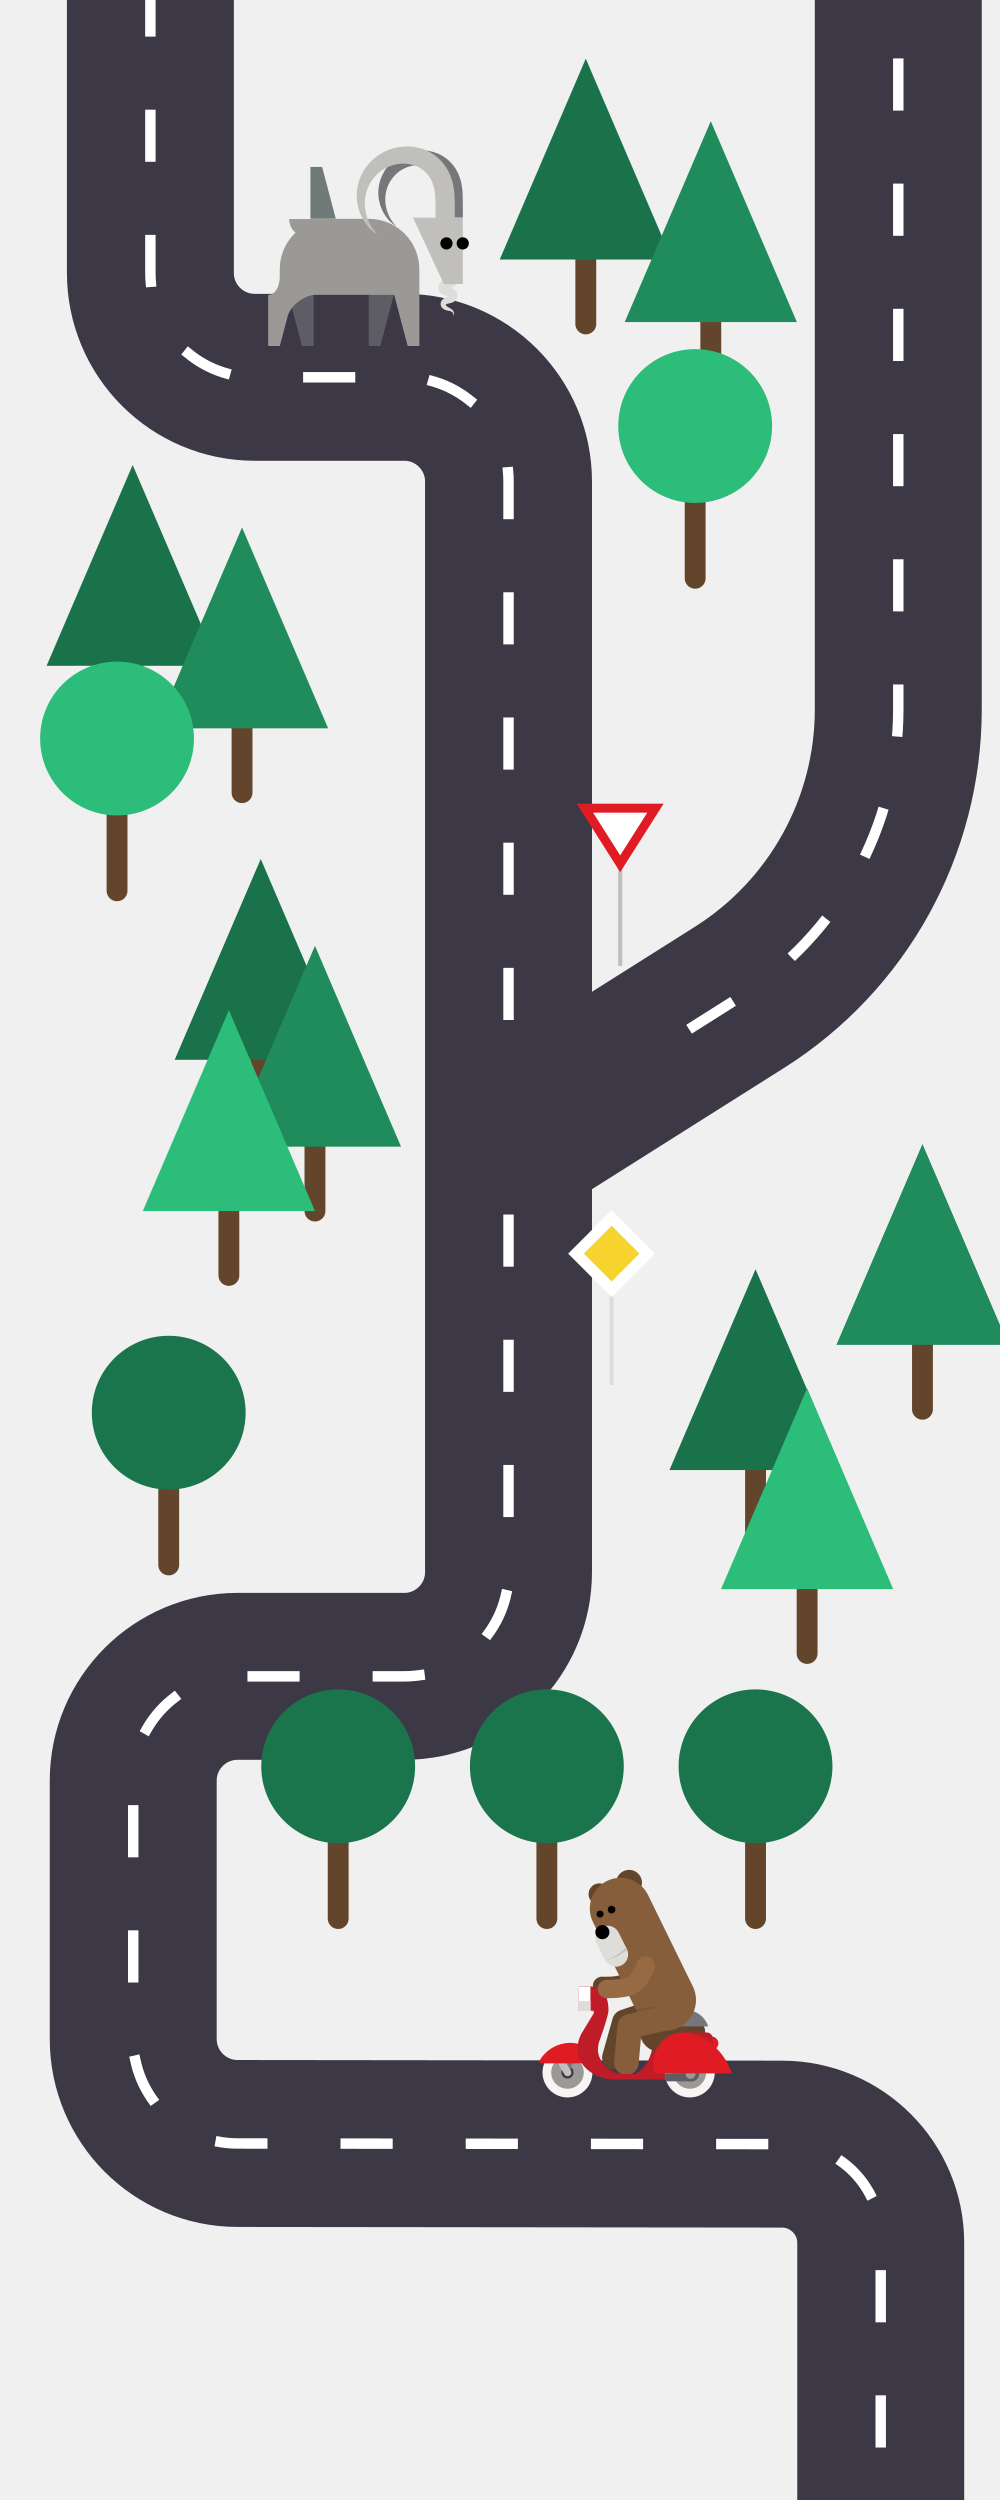
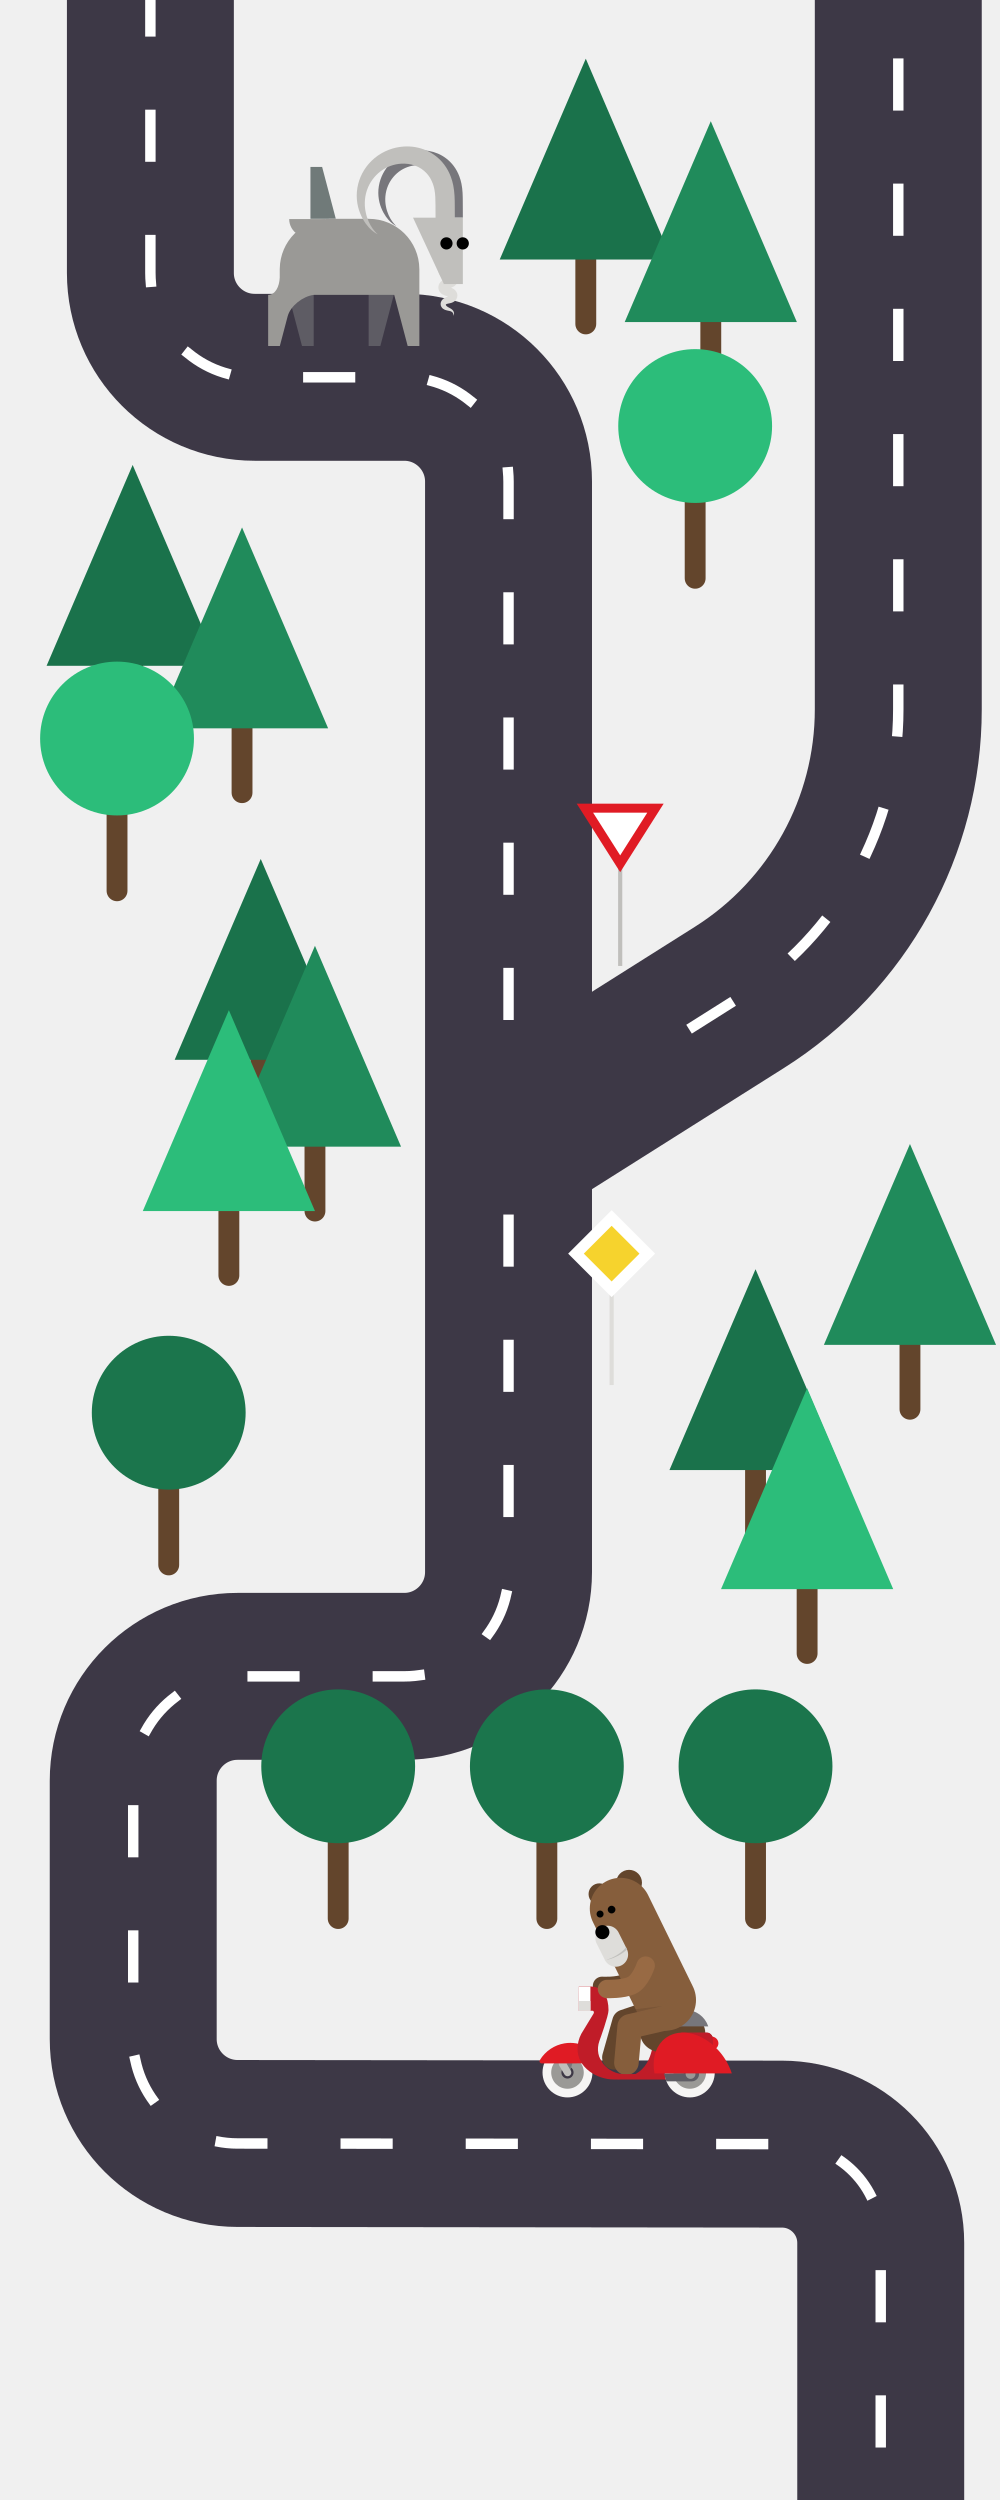
<svg xmlns="http://www.w3.org/2000/svg" xmlns:xlink="http://www.w3.org/1999/xlink" width="640" height="1600">
  <defs>
    <linearGradient id="a">
      <stop style="stop-color:#eeeeec;stop-opacity:1" offset="0" />
      <stop style="stop-color:#fff;stop-opacity:1" offset="1" />
    </linearGradient>
    <linearGradient id="b">
      <stop style="stop-color:#f57900;stop-opacity:1" offset="0" />
      <stop style="stop-color:#204a87;stop-opacity:1" offset="1" />
    </linearGradient>
  </defs>
  <g style="stroke-width:1.091">
    <path style="fill:none;stroke:#63452c;stroke-width:21.815;stroke-linecap:round;stroke-linejoin:miter;stroke-miterlimit:4;stroke-dasharray:none;stroke-opacity:1" d="M159.305 392.456v-77.297" transform="matrix(.61218 0 0 .61218 69.359 479.233)" />
  </g>
  <path style="fill:#1a724b;fill-opacity:1;stroke:none;stroke-width:1px;stroke-linecap:butt;stroke-linejoin:miter;stroke-opacity:1" d="M304.117-174.224 221.605 18.303H386.63z" transform="translate(-36.19 666.069) scale(.66774)" />
  <path style="fill:none;stroke:#3d3846;stroke-width:160;stroke-linecap:square;stroke-linejoin:round;stroke-miterlimit:4;stroke-dasharray:none;stroke-opacity:1" d="M102.416-1167.375v321.533a100 100 45 0 0 100 100H345.68a100 100 45 0 1 100 100V399.245a100 100 135 0 1-100 100H185.963a100 100 135 0 0-100 100v247.592a100.119 100.119 45.034 0 0 100 100.12l521.828.62a94.738 94.738 45.034 0 1 94.625 94.737v190.048" transform="translate(27.86 739.504) scale(.66774)" />
  <path style="fill:none;stroke:#fff;stroke-width:10;stroke-linecap:square;stroke-linejoin:round;stroke-miterlimit:4;stroke-dasharray:40,80;stroke-dashoffset:0;stroke-opacity:1" d="M445.681-134.823v-511.02a100 100 45 0 0-100-100H202.416a100 100 45 0 1-100-100V-1167.374M445.68 61.57v337.676a100 100 135 0 1-100 100H185.963a100 100 135 0 0-100 100v247.592a100.119 100.119 45.034 0 0 100 100.12l526.705.625a89.855 89.855 45.034 0 1 89.748 89.855v274.925" transform="translate(27.86 739.504) scale(.66774)" />
  <g transform="translate(244.77 965.81) scale(.66774)">
    <path style="fill:none;stroke:#63452c;stroke-width:20;stroke-linecap:round;stroke-linejoin:miter;stroke-miterlimit:4;stroke-dasharray:none;stroke-opacity:1" d="M157.574 392.456V272.495" />
    <circle style="font-variation-settings:normal;opacity:1;vector-effect:none;fill:#1b754c;fill-opacity:1;stroke:none;stroke-width:160;stroke-linecap:square;stroke-linejoin:round;stroke-miterlimit:4;stroke-dasharray:none;stroke-dashoffset:0;stroke-opacity:1;-inkscape-stroke:none;stop-color:#000;stop-opacity:1" cx="157.574" cy="246.53" r="73.723" />
  </g>
  <g transform="translate(378.319 965.81) scale(.66774)">
    <path style="fill:none;stroke:#63452c;stroke-width:20;stroke-linecap:round;stroke-linejoin:miter;stroke-miterlimit:4;stroke-dasharray:none;stroke-opacity:1" d="M157.574 392.456V272.495" />
    <circle style="font-variation-settings:normal;opacity:1;vector-effect:none;fill:#1b754c;fill-opacity:1;stroke:none;stroke-width:160;stroke-linecap:square;stroke-linejoin:round;stroke-miterlimit:4;stroke-dasharray:none;stroke-dashoffset:0;stroke-opacity:1;-inkscape-stroke:none;stop-color:#000;stop-opacity:1" cx="157.574" cy="246.53" r="73.723" />
  </g>
  <g transform="matrix(-.41934 0 0 .41934 702.502 1098.89)">
    <circle style="opacity:1;vector-effect:none;fill:#63452c;fill-opacity:1;stroke:none;stroke-width:31.233;stroke-linecap:round;stroke-linejoin:round;stroke-miterlimit:4;stroke-dasharray:none;stroke-dashoffset:0;stroke-opacity:1;marker:none;marker-start:none;marker-mid:none;marker-end:none;paint-order:normal" cx="760.59" cy="270.262" r="16.398" />
    <g transform="translate(-2284.074 -1604.387) scale(7.08287)" id="c">
      <circle style="opacity:1;vector-effect:none;fill:#f6f5f4;fill-opacity:1;stroke:none;stroke-width:5.292;stroke-linecap:round;stroke-linejoin:round;stroke-miterlimit:4;stroke-dasharray:none;stroke-dashoffset:0;stroke-opacity:1;marker:none;marker-start:none;marker-mid:none;marker-end:none;paint-order:normal" cx="436.72" cy="303.109" r="5.379" />
      <circle r="3.508" cy="303.109" cx="436.72" style="opacity:1;vector-effect:none;fill:#9a9996;fill-opacity:1;stroke:none;stroke-width:3.451;stroke-linecap:round;stroke-linejoin:round;stroke-miterlimit:4;stroke-dasharray:none;stroke-dashoffset:0;stroke-opacity:1;marker:none;marker-start:none;marker-mid:none;marker-end:none;paint-order:normal" />
      <circle style="opacity:1;vector-effect:none;fill:#3d3846;fill-opacity:1;stroke:none;stroke-width:1.288;stroke-linecap:round;stroke-linejoin:round;stroke-miterlimit:4;stroke-dasharray:none;stroke-dashoffset:0;stroke-opacity:1;marker:none;marker-start:none;marker-mid:none;marker-end:none;paint-order:normal" cx="436.72" cy="303.109" r="1.31" />
    </g>
    <path d="m801.54 513.675 7.95 28.821" style="fill:#9a9996;stroke:#77767b;stroke-width:7.496;stroke-linecap:round;stroke-linejoin:miter;stroke-miterlimit:4;stroke-dasharray:none;stroke-opacity:1" />
    <path d="m816.9 529.13-7.926 13.468" style="fill:#9a9996;stroke:#c0bfbc;stroke-width:11.244;stroke-linecap:round;stroke-linejoin:miter;stroke-miterlimit:4;stroke-dasharray:none;stroke-opacity:1" />
    <path d="M813.57 498.034c-23.928-3.877-47.532 8.562-57.86 30.493l92.166.176c2.942.17 4.99-2.397 3.358-5.223a54.348 54.348 0 0 0-37.664-25.443z" style="opacity:1;vector-effect:none;fill:#e01b24;fill-opacity:1;stroke:none;stroke-width:37.48;stroke-linecap:round;stroke-linejoin:round;stroke-miterlimit:4;stroke-dasharray:none;stroke-dashoffset:0;stroke-opacity:1;marker:none;marker-start:none;marker-mid:none;marker-end:none;paint-order:normal" />
    <path d="M679.629 505.061c5.475 26.176 17.308 36.128 29.152 41.41l-45.716.663-2.32-35.447z" style="fill:#c01c28;fill-opacity:1;stroke:none;stroke-width:1.874px;stroke-linecap:butt;stroke-linejoin:miter;stroke-opacity:1" />
    <path d="M633.3 452.04c-19.064 0-34.41 13.374-34.41 29.985h-2.247a9.378 9.378 0 0 0-9.4 9.4v6.968c0 5.208 4.192 9.4 9.4 9.4h15.87c.871 0 1.698-.154 2.497-.374 5.296 2.895 11.55 4.59 18.29 4.59h30.551c19.064 0 34.413-13.373 34.413-29.984 0-16.611-15.35-29.984-34.413-29.984z" style="opacity:1;vector-effect:none;fill:#63452c;fill-opacity:1;stroke:none;stroke-width:34.433;stroke-linecap:round;stroke-linejoin:round;stroke-miterlimit:4;stroke-dasharray:none;stroke-dashoffset:0;stroke-opacity:1;marker:none;marker-start:none;marker-mid:none;marker-end:none;paint-order:normal" />
    <path style="color:#bebebe;display:inline;overflow:visible;visibility:visible;opacity:.515;fill:none;stroke:none;stroke-width:5.622;marker:none;enable-background:accumulate" d="M574.594 382.115h239.873v239.873H574.594z" />
    <ellipse ry="10.397" rx="10.776" cy="498.044" cx="589.586" style="opacity:1;vector-effect:none;fill:#e01b24;fill-opacity:1;stroke:none;stroke-width:30.247;stroke-linecap:round;stroke-linejoin:round;stroke-miterlimit:4;stroke-dasharray:none;stroke-dashoffset:0;stroke-opacity:1;marker:none;marker-start:none;marker-mid:none;marker-end:none;paint-order:normal" />
    <path style="fill:none;stroke:#63452c;stroke-width:37.48;stroke-linecap:round;stroke-linejoin:round;stroke-miterlimit:4;stroke-dasharray:none;stroke-opacity:1" d="m737.553 519.543-15.38-54.384-59.969-20.146" />
    <circle r="19.677" cy="252.927" cx="715.145" style="opacity:1;vector-effect:none;fill:#63452c;fill-opacity:1;stroke:none;stroke-width:37.48;stroke-linecap:round;stroke-linejoin:round;stroke-miterlimit:4;stroke-dasharray:none;stroke-dashoffset:0;stroke-opacity:1;marker:none;marker-start:none;marker-mid:none;marker-end:none;paint-order:normal" />
    <path d="M629.409 446.887c-16.402 0-30.222 10.577-35.105 25.3h125.024c-4.882-14.723-18.702-25.3-35.104-25.3z" style="opacity:1;vector-effect:none;fill:#77767b;fill-opacity:1;stroke:none;stroke-width:37.48;stroke-linecap:round;stroke-linejoin:round;stroke-miterlimit:4;stroke-dasharray:none;stroke-dashoffset:0;stroke-opacity:1;marker:none;marker-start:none;marker-mid:none;marker-end:none;paint-order:normal" />
    <path style="opacity:1;vector-effect:none;fill:none;fill-opacity:1;stroke:#63452c;stroke-width:28.11;stroke-linecap:round;stroke-linejoin:round;stroke-miterlimit:4;stroke-dasharray:none;stroke-dashoffset:0;stroke-opacity:1" d="M702.027 373.332s3.975 26.223 17.562 32.313c13.586 6.09 36.817 4.685 36.817 4.685" />
    <path d="m728.263 292.282-68.401 139.613" style="fill:none;stroke:#865e3c;stroke-width:93.701;stroke-linecap:round;stroke-linejoin:miter;stroke-miterlimit:4;stroke-dasharray:none;stroke-opacity:1" />
    <path d="m747.94 337.258-12.57 25.128" style="fill:#deddda;stroke:#deddda;stroke-width:37.48;stroke-linecap:round;stroke-linejoin:miter;stroke-miterlimit:4;stroke-dasharray:none;stroke-opacity:1" />
    <path d="m719.224 527.564-5.016-55.378-64.653-14.992" style="fill:none;stroke:#865e3c;stroke-width:37.48;stroke-linecap:round;stroke-linejoin:round;stroke-miterlimit:4;stroke-dasharray:none;stroke-opacity:1" />
    <circle r="5.856" cy="293.921" cx="741.85" style="opacity:1;vector-effect:none;fill:#000;fill-opacity:1;stroke:none;stroke-width:31.233;stroke-linecap:round;stroke-linejoin:round;stroke-miterlimit:4;stroke-dasharray:none;stroke-dashoffset:0;stroke-opacity:1;marker:none;marker-start:none;marker-mid:none;marker-end:none;paint-order:normal" />
    <circle style="opacity:1;vector-effect:none;fill:#000;fill-opacity:1;stroke:none;stroke-width:28.735;stroke-linecap:round;stroke-linejoin:round;stroke-miterlimit:4;stroke-dasharray:none;stroke-dashoffset:0;stroke-opacity:1;marker:none;marker-start:none;marker-mid:none;marker-end:none;paint-order:normal" cx="759.418" cy="300.715" r="5.388" />
    <circle r="10.776" cy="328.356" cx="755.905" style="opacity:1;vector-effect:none;fill:#000;fill-opacity:1;stroke:none;stroke-width:57.47;stroke-linecap:round;stroke-linejoin:round;stroke-miterlimit:4;stroke-dasharray:none;stroke-dashoffset:0;stroke-opacity:1;marker:none;marker-start:none;marker-mid:none;marker-end:none;paint-order:normal" />
    <path d="M774.313 411.281c-20.053 0-27.778 16.256-27.778 36.31 0 8.604 12.695 43.415 13.847 46.607 9.685 26.825-12.857 50.859-38.316 50.859-25.362 0-41.705-1.312-67.05-2.185-5.205-.18-10.337 5.1-10.337 8.817 0 3.717 5.072 1.556 10.28 1.556h70.054c3.878.275 8.205 0 13.323 0 25.41 0 55.517-17.773 55.517-46.624 0-8.037-1.99-15.965-5.786-23.165l-18.7-30.774c-1.54-2.91.487-4.452 1.646-4.452l20.967.172-.165-37.15s-14.417.043-17.501.029z" style="opacity:1;vector-effect:none;fill:#c01c28;fill-opacity:1;stroke:none;stroke-width:37.48;stroke-linecap:round;stroke-linejoin:round;stroke-miterlimit:4;stroke-dasharray:none;stroke-dashoffset:0;stroke-opacity:1;marker:none;marker-start:none;marker-mid:none;marker-end:none;paint-order:normal" />
    <use height="100%" width="100%" transform="translate(-186.677)" xlink:href="#c" />
    <path style="fill:#5e5c64;fill-opacity:1;stroke:none;stroke-width:1.702px;stroke-linecap:butt;stroke-linejoin:miter;stroke-opacity:1" d="M619.462 533.936c-6.121 0-11.083 4.962-11.083 11.082.001 6.12 4.963 11.08 11.083 11.08l.787.012 37.798-.075c1.722-3.63 2.892-8.704 3.835-12.223 0 0-18.157-.015-31.441-.176a11.081 11.081 0 0 0-10.98-9.7z" />
    <rect style="opacity:1;vector-effect:none;fill:#c01c28;fill-opacity:1;stroke:none;stroke-width:16.956;stroke-linecap:round;stroke-linejoin:round;stroke-miterlimit:4;stroke-dasharray:none;stroke-dashoffset:0;stroke-opacity:1;marker:none;marker-start:none;marker-mid:none;marker-end:none;paint-order:normal" width="54.993" height="29.153" x="587.201" y="481.541" rx="9.069" ry="10.932" />
    <circle style="opacity:1;vector-effect:none;fill:#9a9996;fill-opacity:1;stroke:none;stroke-width:7.35;stroke-linecap:round;stroke-linejoin:round;stroke-miterlimit:4;stroke-dasharray:none;stroke-dashoffset:0;stroke-opacity:1;marker:none;marker-start:none;marker-mid:none;marker-end:none;paint-order:normal" cx="621.335" cy="544.809" r="7.471" />
    <path d="M630.328 481.714a54.512 73.475 35.72 0 0-52.37 27.997 54.512 73.475 35.72 0 0-19.542 34.156h117.982a54.512 73.475 35.72 0 0-11.892-49.452 54.512 73.475 35.72 0 0-34.178-12.701z" style="opacity:1;vector-effect:none;fill:#e01b24;fill-opacity:1;stroke:none;stroke-width:35.148;stroke-linecap:round;stroke-linejoin:round;stroke-miterlimit:4;stroke-dasharray:none;stroke-dashoffset:0;stroke-opacity:1;marker:none;marker-start:none;marker-mid:none;marker-end:none;paint-order:normal" />
    <rect ry="0" rx="0" y="411.281" x="774.176" height="37.012" width="17.803" style="opacity:1;vector-effect:none;fill:#fff;fill-opacity:1;stroke:none;stroke-width:37.48;stroke-linecap:round;stroke-linejoin:round;stroke-miterlimit:4;stroke-dasharray:none;stroke-dashoffset:0;stroke-opacity:1;marker:none;marker-start:none;marker-mid:none;marker-end:none;paint-order:normal" />
    <rect style="opacity:1;vector-effect:none;fill:#deddda;fill-opacity:1;stroke:none;stroke-width:23.78;stroke-linecap:round;stroke-linejoin:round;stroke-miterlimit:4;stroke-dasharray:none;stroke-dashoffset:0;stroke-opacity:1;marker:none;marker-start:none;marker-mid:none;marker-end:none;paint-order:normal" width="17.803" height="14.899" x="774.176" y="433.394" rx="0" ry="0" />
    <path d="M689.846 379.423s7.95 24.235 21.537 30.325 37.48 5.348 37.48 5.348" style="opacity:1;vector-effect:none;fill:none;fill-opacity:1;stroke:#986a44;stroke-width:28.11;stroke-linecap:round;stroke-linejoin:round;stroke-miterlimit:4;stroke-dasharray:none;stroke-dashoffset:0;stroke-opacity:1" />
    <path d="M718.325 354.571c5.477 6.725 25.192 16.671 31.369 15.49-8.063-.866-25.128-11.175-29.8-18.649z" style="fill:#c0bfbc;fill-opacity:1;stroke:none;stroke-width:1.874px;stroke-linecap:butt;stroke-linejoin:miter;stroke-opacity:1" />
    <path d="m703.495 450.47-39.39-9.335L706 445.917z" style="fill:#63452c;fill-opacity:.346;stroke:none;stroke-width:1.288px;stroke-linecap:butt;stroke-linejoin:miter;stroke-opacity:1" />
  </g>
  <g style="stroke-width:1.091">
    <path style="fill:none;stroke:#63452c;stroke-width:21.815;stroke-linecap:round;stroke-linejoin:miter;stroke-miterlimit:4;stroke-dasharray:none;stroke-opacity:1" d="M159.305 392.456v-77.297" transform="matrix(.61218 0 0 .61218 -12.62 227.065)" />
  </g>
  <path style="fill:#1a724b;fill-opacity:1;stroke:none;stroke-width:1px;stroke-linecap:butt;stroke-linejoin:miter;stroke-opacity:1" d="M304.117-174.224 221.605 18.303H386.63z" transform="translate(-118.168 413.9) scale(.66774)" />
  <path style="font-variation-settings:normal;opacity:1;vector-effect:none;fill:none;fill-opacity:1;stroke:#3d3846;stroke-width:160;stroke-linecap:square;stroke-linejoin:round;stroke-miterlimit:4;stroke-dasharray:none;stroke-dashoffset:0;stroke-opacity:1;-inkscape-stroke:none;stop-color:#000;stop-opacity:1" d="m502.416-47.638 164.618-103.916a326.49 326.49 118.869 0 0 152.21-276.084v-739.737" transform="translate(27.86 739.504) scale(.66774)" />
  <g transform="translate(2.764 739.504) scale(.66774)">
    <path style="fill:none;stroke:#63452c;stroke-width:20;stroke-linecap:round;stroke-linejoin:miter;stroke-miterlimit:4;stroke-dasharray:none;stroke-opacity:1" d="M157.574 392.456V272.495" />
    <circle style="font-variation-settings:normal;opacity:1;vector-effect:none;fill:#1b754c;fill-opacity:1;stroke:none;stroke-width:160;stroke-linecap:square;stroke-linejoin:round;stroke-miterlimit:4;stroke-dasharray:none;stroke-dashoffset:0;stroke-opacity:1;-inkscape-stroke:none;stop-color:#000;stop-opacity:1" cx="157.574" cy="246.53" r="73.723" />
  </g>
  <g style="stroke-width:1.091">
    <path style="fill:none;stroke:#63452c;stroke-width:21.815;stroke-linecap:round;stroke-linejoin:miter;stroke-miterlimit:4;stroke-dasharray:none;stroke-opacity:1" d="M159.305 392.456v-77.297" transform="matrix(.61218 0 0 .61218 104.052 534.82)" />
  </g>
  <path style="fill:#208b5b;fill-opacity:1;stroke:none;stroke-width:1px;stroke-linecap:butt;stroke-linejoin:miter;stroke-opacity:1" d="M304.117-174.224 221.605 18.303H386.63z" transform="translate(-1.496 721.655) scale(.66774)" />
  <g style="stroke-width:1.091">
    <path style="fill:none;stroke:#63452c;stroke-width:21.815;stroke-linecap:round;stroke-linejoin:miter;stroke-miterlimit:4;stroke-dasharray:none;stroke-opacity:1" d="M159.305 392.456v-77.297" transform="matrix(.61218 0 0 .61218 48.956 576.018)" />
  </g>
  <path style="fill:#2cbd7a;fill-opacity:1;stroke:none;stroke-width:1px;stroke-linecap:butt;stroke-linejoin:miter;stroke-opacity:1" d="M243.645-112.527 161.133 80.001h165.023z" transform="translate(-16.212 721.655) scale(.66774)" />
  <path style="fill:#77767b;stroke:#c0bfbc;stroke-width:4;stroke-linecap:butt;stroke-linejoin:miter;stroke-miterlimit:4;stroke-dasharray:none;stroke-opacity:1" d="M552.701-181.649v-105.989" transform="translate(27.86 739.504) scale(.66774)" />
  <path style="fill:#77767b;stroke:#deddda;stroke-width:4;stroke-linecap:butt;stroke-linejoin:miter;stroke-miterlimit:4;stroke-dasharray:none;stroke-opacity:1" d="M544.496 220.043v-98.955" transform="translate(27.86 739.504) scale(.66774)" />
  <path style="font-variation-settings:normal;opacity:1;fill:#fff;fill-opacity:1;stroke:none;stroke-width:4;stroke-linecap:round;stroke-linejoin:round;stroke-miterlimit:4;stroke-dasharray:none;stroke-dashoffset:0;stroke-opacity:1;stop-color:#000;stop-opacity:1" transform="rotate(-135 167.087 363.982) scale(.66774)" d="M-481.009 289.025h58.926v58.926h-58.926z" />
  <path style="font-variation-settings:normal;opacity:1;fill:#f6d32d;fill-opacity:1;stroke:none;stroke-width:4;stroke-linecap:round;stroke-linejoin:round;stroke-miterlimit:4;stroke-dasharray:none;stroke-dashoffset:0;stroke-opacity:1;stop-color:#000;stop-opacity:1" transform="rotate(-135 167.087 363.982) scale(.66774)" d="M-470.403 299.631h37.713v37.713h-37.713z" />
  <path style="opacity:1;fill:#e01b24;stroke-width:4;stroke-linecap:round;stroke-linejoin:round;stop-color:#000;stop-opacity:1" d="m552.701-271.531-41.667-65.667h83.334z" transform="translate(27.86 739.504) scale(.66774)" />
  <path style="opacity:1;fill:#fff;stroke-width:4;stroke-linecap:round;stroke-linejoin:round;stop-color:#000;stop-opacity:1" d="m564.313-256.492 25.972 40.931 25.973-40.931z" transform="translate(2.764 691.375) scale(.66774)" />
  <path style="font-variation-settings:normal;opacity:1;vector-effect:none;fill:none;fill-opacity:1;stroke:#fff;stroke-width:10;stroke-linecap:square;stroke-linejoin:round;stroke-miterlimit:4;stroke-dasharray:40,80;stroke-dashoffset:0;stroke-opacity:1;-inkscape-stroke:none;stop-color:#000;stop-opacity:1" d="m622.912-123.702 44.122-27.852a326.49 326.49 118.869 0 0 152.21-276.084v-739.737" transform="translate(27.86 739.504) scale(.66774)" />
  <g style="stroke-width:1.091">
    <path style="fill:none;stroke:#63452c;stroke-width:21.815;stroke-linecap:round;stroke-linejoin:miter;stroke-miterlimit:4;stroke-dasharray:none;stroke-opacity:1" d="M159.305 392.456v-77.297" transform="matrix(.61218 0 0 .61218 386.014 741.792)" />
  </g>
  <path style="fill:#1a724b;fill-opacity:1;stroke:none;stroke-width:1px;stroke-linecap:butt;stroke-linejoin:miter;stroke-opacity:1" d="M304.117-174.224 221.605 18.303H386.63z" transform="translate(280.466 928.627) scale(.66774)" />
  <g transform="translate(111.222 965.81) scale(.66774)">
    <path style="fill:none;stroke:#63452c;stroke-width:20;stroke-linecap:round;stroke-linejoin:miter;stroke-miterlimit:4;stroke-dasharray:none;stroke-opacity:1" d="M157.574 392.456V272.495" />
    <circle style="font-variation-settings:normal;opacity:1;vector-effect:none;fill:#1b754c;fill-opacity:1;stroke:none;stroke-width:160;stroke-linecap:square;stroke-linejoin:round;stroke-miterlimit:4;stroke-dasharray:none;stroke-dashoffset:0;stroke-opacity:1;-inkscape-stroke:none;stop-color:#000;stop-opacity:1" cx="157.574" cy="246.53" r="73.723" />
  </g>
  <g style="stroke-width:1.091">
-     <path style="fill:none;stroke:#63452c;stroke-width:21.815;stroke-linecap:round;stroke-linejoin:miter;stroke-miterlimit:4;stroke-dasharray:none;stroke-opacity:1" d="M159.305 392.456v-77.297" transform="matrix(.61218 0 0 .61218 492.853 661.663)" />
-   </g>
-   <path style="fill:#208b5b;fill-opacity:1;stroke:none;stroke-width:1px;stroke-linecap:butt;stroke-linejoin:miter;stroke-opacity:1" d="M304.117-174.224 221.605 18.303H386.63z" transform="translate(387.305 848.498) scale(.66774)" />
-   <g style="stroke-width:1.091">
    <path style="fill:none;stroke:#63452c;stroke-width:21.815;stroke-linecap:round;stroke-linejoin:miter;stroke-miterlimit:4;stroke-dasharray:none;stroke-opacity:1" d="M159.305 392.456v-77.297" transform="matrix(.61218 0 0 .61218 419.03 817.966)" />
  </g>
  <path style="fill:#2cbd7a;fill-opacity:1;stroke:none;stroke-width:1px;stroke-linecap:butt;stroke-linejoin:miter;stroke-opacity:1" d="M243.645-112.527 161.133 80.001h165.023z" transform="translate(353.863 963.604) scale(.66774)" />
-   <g>
-     <g style="stroke-width:1.091">
-       <path style="fill:none;stroke:#63452c;stroke-width:21.815;stroke-linecap:round;stroke-linejoin:miter;stroke-miterlimit:4;stroke-dasharray:none;stroke-opacity:1" d="M159.305 392.456v-77.297" transform="matrix(.61218 0 0 .61218 57.38 267.065)" />
-     </g>
-     <path style="fill:#208b5b;fill-opacity:1;stroke:none;stroke-width:1px;stroke-linecap:butt;stroke-linejoin:miter;stroke-opacity:1" d="M304.117-174.224 221.605 18.303H386.63z" transform="translate(-48.168 453.9) scale(.66774)" />
+   <g style="stroke-width:1.091">
+     <path style="fill:none;stroke:#63452c;stroke-width:21.815;stroke-linecap:round;stroke-linejoin:miter;stroke-miterlimit:4;stroke-dasharray:none;stroke-opacity:1" d="M159.305 392.456v-77.297" transform="matrix(.61218 0 0 .61218 57.38 267.065)" />
  </g>
+   <path style="fill:#208b5b;fill-opacity:1;stroke:none;stroke-width:1px;stroke-linecap:butt;stroke-linejoin:miter;stroke-opacity:1" d="M304.117-174.224 221.605 18.303H386.63z" transform="translate(-48.168 453.9) scale(.66774)" />
  <g transform="translate(-30.315 308.044) scale(.66774)">
    <path style="fill:none;stroke:#63452c;stroke-width:20;stroke-linecap:round;stroke-linejoin:miter;stroke-miterlimit:4;stroke-dasharray:none;stroke-opacity:1" d="M157.574 392.456V272.495" />
    <circle style="font-variation-settings:normal;opacity:1;vector-effect:none;fill:#2cbd7a;fill-opacity:1;stroke:none;stroke-width:160;stroke-linecap:square;stroke-linejoin:round;stroke-miterlimit:4;stroke-dasharray:none;stroke-dashoffset:0;stroke-opacity:1;-inkscape-stroke:none;stop-color:#000;stop-opacity:1" cx="157.574" cy="246.53" r="73.723" />
  </g>
  <g>
    <path style="fill:#5e5c64;fill-opacity:1;stroke:none;stroke-width:1px;stroke-linecap:butt;stroke-linejoin:miter;stroke-opacity:1" d="M127.67-785.337v31.247h7.037l8.226-31.203zM94.578-785.337v31.247H87.54l-8.227-31.203z" transform="matrix(1.06303 0 0 1.06303 100.221 1023.04)" />
    <path style="fill:#707a79;fill-opacity:1;stroke:none;stroke-width:1px;stroke-linecap:butt;stroke-linejoin:miter;stroke-opacity:1" d="M92.62-830.64v-31.247h7.036l8.227 31.203z" transform="matrix(1.06303 0 0 1.06303 100.221 1023.04)" />
    <path style="font-variation-settings:normal;fill:#9a9996;fill-opacity:1;stroke:none;stroke-width:4;stroke-linecap:round;stroke-linejoin:round;stroke-miterlimit:4;stroke-dasharray:none;stroke-dashoffset:0;stroke-opacity:1;stop-color:#000" d="M104.62-830.64c-16.794 0-30.324 13.445-30.474 30.201h-.007V-795.25c-.23 5.452-2.673 10.414-6.977 10.414v30.746H74.2l4.697-17.832c1.692-6.311 9.071-12.064 15.672-12.914h48.485l8.107 30.746h7.037v-46.348h-.008c-.15-16.756-13.68-30.2-30.472-30.2z" transform="matrix(1.06303 0 0 1.06303 100.221 1023.04)" />
    <g transform="matrix(1.06303 0 0 1.06303 108.682 1040.36)">
      <path style="fill:#deddda;fill-rule:nonzero;stroke:none;stroke-width:2;stroke-linecap:butt;stroke-linejoin:miter;stroke-miterlimit:4;stroke-dasharray:none;stroke-opacity:1" d="M165.399-810.538c-.451.17-.939.421-1.445.766-.573.383-1.108.933-1.562 1.645-.464.726-.714 1.62-.71 2.628.052.99.344 1.844.826 2.523.474.67 1.015 1.175 1.582 1.519 1.145.655 2.112.93 2.807 1.037.677.177 1.1.197 1.21.274.058.024.09 0 .062-.06-.037-.07-.03-.188-.034-.38.038-.2.078-.284.146-.311.061-.018.05.025.007.113-.083.21-.535.397-1.13.686-.66.256-1.49.608-2.352 1.213-.444.321-.849.744-1.183 1.252-.35.53-.553 1.16-.596 1.832-.02.687.142 1.295.421 1.796.289.518.652.918 1.042 1.214a5.81 5.81 0 0 0 2.361 1.015c.792.177 1.436.25 1.968.416.684.225 1.172.5 1.482.919.748.96.34 1.835.34 1.835s.816-.636.34-2.165c-.216-.66-.716-1.351-1.497-1.88-.658-.459-1.218-.708-1.905-1.091-.517-.31-1.029-.635-1.24-1.009-.102-.167-.171-.33-.17-.46.005-.119.028-.216.086-.23.034-.018.116-.058.192-.105.08-.051.214-.098.375-.16.307-.138.833-.176 1.566-.343.718-.11 1.654-.375 2.71-1.029.514-.334.998-.814 1.407-1.452.41-.637.644-1.429.643-2.338-.042-.876-.294-1.662-.728-2.303a5.305 5.305 0 0 0-1.442-1.466 9.62 9.62 0 0 0-2.648-1.182c-.629-.246-1.025-.341-1.036-.455-.007-.038.017-.013.112.08.103.103.156.28.195.578-.01.305-.04.499-.134.625-.083.113-.103.16-.097.142.013-.016.095-.047.232-.108.22-.087.45-.152.816-.255.676-.189 1.83-.51 2.814-1.165a5.677 5.677 0 0 0 1.594-1.582c.46-.7.797-1.6.815-2.586a4.907 4.907 0 0 0-.725-2.62c-.43-.706-1-1.253-1.551-1.644-.972-.69-2.146-1.046-2.839-1.248-.683-.2-.929-.269-1.129-.402-.028-.02.073.092.073.092l.169.563-.124.578s-.104.139-.095.132c.095-.075.316-.181.907-.367.607-.192 1.6-.468 2.525-1.003a6.203 6.203 0 0 0 1.558-1.264 5.236 5.236 0 0 0 1.14-2.143c.22-.875.182-1.771-.023-2.548a5.659 5.659 0 0 0-1.001-2.01c-.832-1.074-1.928-1.732-2.818-2.137-.767-.35-1.567-.596-2.158-.821-.535-.204-.771-.335-.93-.474a.739.739 0 0 1-.247-.6.739.739 0 0 1 .324-.56.739.739 0 0 1 .644-.085c.148.05.313.182.41.354.016.029.703-.276 1.426-.49.724-.213 1.464-.364 1.464-.364s.688-.313 1.315-.765c.627-.45 1.17-1.066 1.017-1.335a6.805 6.805 0 0 0-3.696-3.079 6.847 6.847 0 0 0-5.908.771 6.847 6.847 0 0 0-2.983 5.157 6.847 6.847 0 0 0 2.276 5.505c.903.793 1.969 1.274 2.754 1.573.728.277 1.286.437 1.804.672.395.18.527.307.56.35l-.054-.13.007-.454.165-.341s.026-.02-.048.023c-.268.155-.62.253-1.328.476-.724.228-1.83.599-2.817 1.377a5.641 5.641 0 0 0-1.443 1.681 4.942 4.942 0 0 0-.618 2.56c.038.972.383 1.855.843 2.54a5.745 5.745 0 0 0 1.58 1.557c.974.65 2.11.976 2.78 1.171.662.193.866.254 1.045.381.015.011-.099-.126-.099-.126l-.151-.613.171-.602s.114-.127.093-.113c-.19.126-.42.19-1.101.38-.38.105-.906.255-1.406.452z" />
      <path style="fill:#77767b;fill-opacity:1;fill-rule:nonzero;stroke:none;stroke-width:1px;stroke-linecap:butt;stroke-linejoin:miter;stroke-opacity:1" d="m176.424-847.638-.04-9.858c-.013-3.239-.07-6.966-.804-10.567a29.354 29.354 0 0 0-1.24-4.355 24.968 24.968 0 0 0-3.467-6.375 23.575 23.575 0 0 0-9.394-7.38A25.038 25.038 0 0 0 150-888.127a26.56 26.56 0 0 0-15.19 5.979c-4.506 3.729-7.284 8.59-8.508 13.336-1.487 5.794-.66 11.162.923 15.143 3.54 8.884 9.198 11.052 9.198 11.052s-4.765-3.574-6.34-11.903c-.703-3.708-.514-8.253 1.374-12.573 1.535-3.528 4.238-6.877 7.764-9.103 3.182-2.02 7.111-3.168 11.015-3.06 2.536.077 5.076.648 7.25 1.764a15.12 15.12 0 0 1 5.412 4.623c.845 1.162 1.528 2.504 2.067 3.936.342.92.614 1.88.815 2.87.549 2.689.59 5.426.603 8.608l.04 9.858z" />
      <path style="fill:#c0bfbc;fill-opacity:1;fill-rule:nonzero;stroke:none;stroke-width:1.161px;stroke-linecap:butt;stroke-linejoin:miter;stroke-opacity:1" d="m171.606-843.464-.046-11.441c-.015-3.76-.081-8.085-.934-12.265a34.069 34.069 0 0 0-1.439-5.054 28.979 28.979 0 0 0-4.023-7.398 27.361 27.361 0 0 0-10.903-8.565 29.06 29.06 0 0 0-13.32-2.27 30.825 30.825 0 0 0-17.63 6.94c-5.23 4.327-8.454 9.968-9.875 15.477-1.726 6.725-.766 12.955 1.071 17.575 4.109 10.311 10.675 12.827 10.675 12.827s-5.53-4.148-7.357-13.815c-.817-4.303-.597-9.578 1.593-14.592 1.782-4.095 4.92-7.982 9.012-10.565 3.693-2.344 8.253-3.677 12.783-3.55 2.944.089 5.891.75 8.415 2.046a17.548 17.548 0 0 1 6.281 5.366c.98 1.348 1.774 2.905 2.4 4.567.396 1.07.711 2.183.945 3.33.637 3.122.685 6.3.7 9.992l.046 11.442z" />
-       <path style="fill:#c0bfbc;stroke-width:4;stroke-linecap:round;stroke-linejoin:round;stop-color:#000" d="M146.424-847.638h30v40H165z" />
+       <path style="fill:#c0bfbc;stroke-width:4;stroke-linecap:round;stroke-linejoin:round;stop-color:#000" d="M146.424-847.638h30v40H165Z" />
      <circle r="3.678" cy="-832.139" cx="-166.549" style="vector-effect:none;fill:#000;fill-opacity:1;stroke:none;stroke-width:19.614;stroke-linecap:round;stroke-linejoin:round;stroke-miterlimit:4;stroke-dasharray:none;stroke-dashoffset:0;stroke-opacity:1;marker:none;marker-start:none;marker-mid:none;marker-end:none;paint-order:normal" transform="scale(-1 1)" />
      <circle r="3.678" cy="-832.139" cx="-176.364" style="vector-effect:none;fill:#000;fill-opacity:1;stroke:none;stroke-width:19.614;stroke-linecap:round;stroke-linejoin:round;stroke-miterlimit:4;stroke-dasharray:none;stroke-dashoffset:0;stroke-opacity:1;marker:none;marker-start:none;marker-mid:none;marker-end:none;paint-order:normal" transform="scale(-1 1)" />
    </g>
    <path style="font-variation-settings:normal;opacity:1;fill:#9a9996;fill-opacity:1;stroke:none;stroke-width:2;stroke-linecap:round;stroke-linejoin:round;stroke-miterlimit:4;stroke-dasharray:none;stroke-dashoffset:0;stroke-opacity:1;stop-color:#000;stop-opacity:1" d="M101.493-830.496a10.834 10.834 0 0 1-5.417 9.383 10.834 10.834 0 0 1-10.834 0 10.834 10.834 0 0 1-5.418-9.383" transform="matrix(1.06303 0 0 1.06303 100.221 1023.04)" />
  </g>
  <g>
    <g style="stroke-width:1.091">
      <path style="fill:none;stroke:#63452c;stroke-width:21.815;stroke-linecap:round;stroke-linejoin:miter;stroke-miterlimit:4;stroke-dasharray:none;stroke-opacity:1" d="M159.305 392.456v-77.297" transform="matrix(.61218 0 0 .61218 277.38 -32.935)" />
    </g>
    <path style="fill:#1a724b;fill-opacity:1;stroke:none;stroke-width:1px;stroke-linecap:butt;stroke-linejoin:miter;stroke-opacity:1" d="M304.117-174.224 221.605 18.303H386.63z" transform="translate(171.832 153.9) scale(.66774)" />
  </g>
  <g>
    <g style="stroke-width:1.091">
      <path style="fill:none;stroke:#63452c;stroke-width:21.815;stroke-linecap:round;stroke-linejoin:miter;stroke-miterlimit:4;stroke-dasharray:none;stroke-opacity:1" d="M159.305 392.456v-77.297" transform="matrix(.61218 0 0 .61218 357.38 7.065)" />
    </g>
    <path style="fill:#208b5b;fill-opacity:1;stroke:none;stroke-width:1px;stroke-linecap:butt;stroke-linejoin:miter;stroke-opacity:1" d="M304.117-174.224 221.605 18.303H386.63z" transform="translate(251.832 193.9) scale(.66774)" />
  </g>
  <g transform="translate(339.685 108.044) scale(.66774)">
    <path style="fill:none;stroke:#63452c;stroke-width:20;stroke-linecap:round;stroke-linejoin:miter;stroke-miterlimit:4;stroke-dasharray:none;stroke-opacity:1" d="M157.574 392.456V272.495" />
    <circle style="font-variation-settings:normal;opacity:1;vector-effect:none;fill:#2cbd7a;fill-opacity:1;stroke:none;stroke-width:160;stroke-linecap:square;stroke-linejoin:round;stroke-miterlimit:4;stroke-dasharray:none;stroke-dashoffset:0;stroke-opacity:1;-inkscape-stroke:none;stop-color:#000;stop-opacity:1" cx="157.574" cy="246.53" r="73.723" />
  </g>
+   <g>
+     <g style="stroke-width:1.091">
+       <path style="fill:none;stroke:#63452c;stroke-width:21.815;stroke-linecap:round;stroke-linejoin:miter;stroke-miterlimit:4;stroke-dasharray:none;stroke-opacity:1" d="M159.305 392.456v-77.297" transform="matrix(.61218 0 0 .61218 484.853 661.663)" />
+     </g>
+     <path style="fill:#208b5b;fill-opacity:1;stroke:none;stroke-width:1px;stroke-linecap:butt;stroke-linejoin:miter;stroke-opacity:1" d="M304.117-174.224 221.605 18.303H386.63z" transform="translate(379.305 848.498) scale(.66774)" />
+   </g>
</svg>
